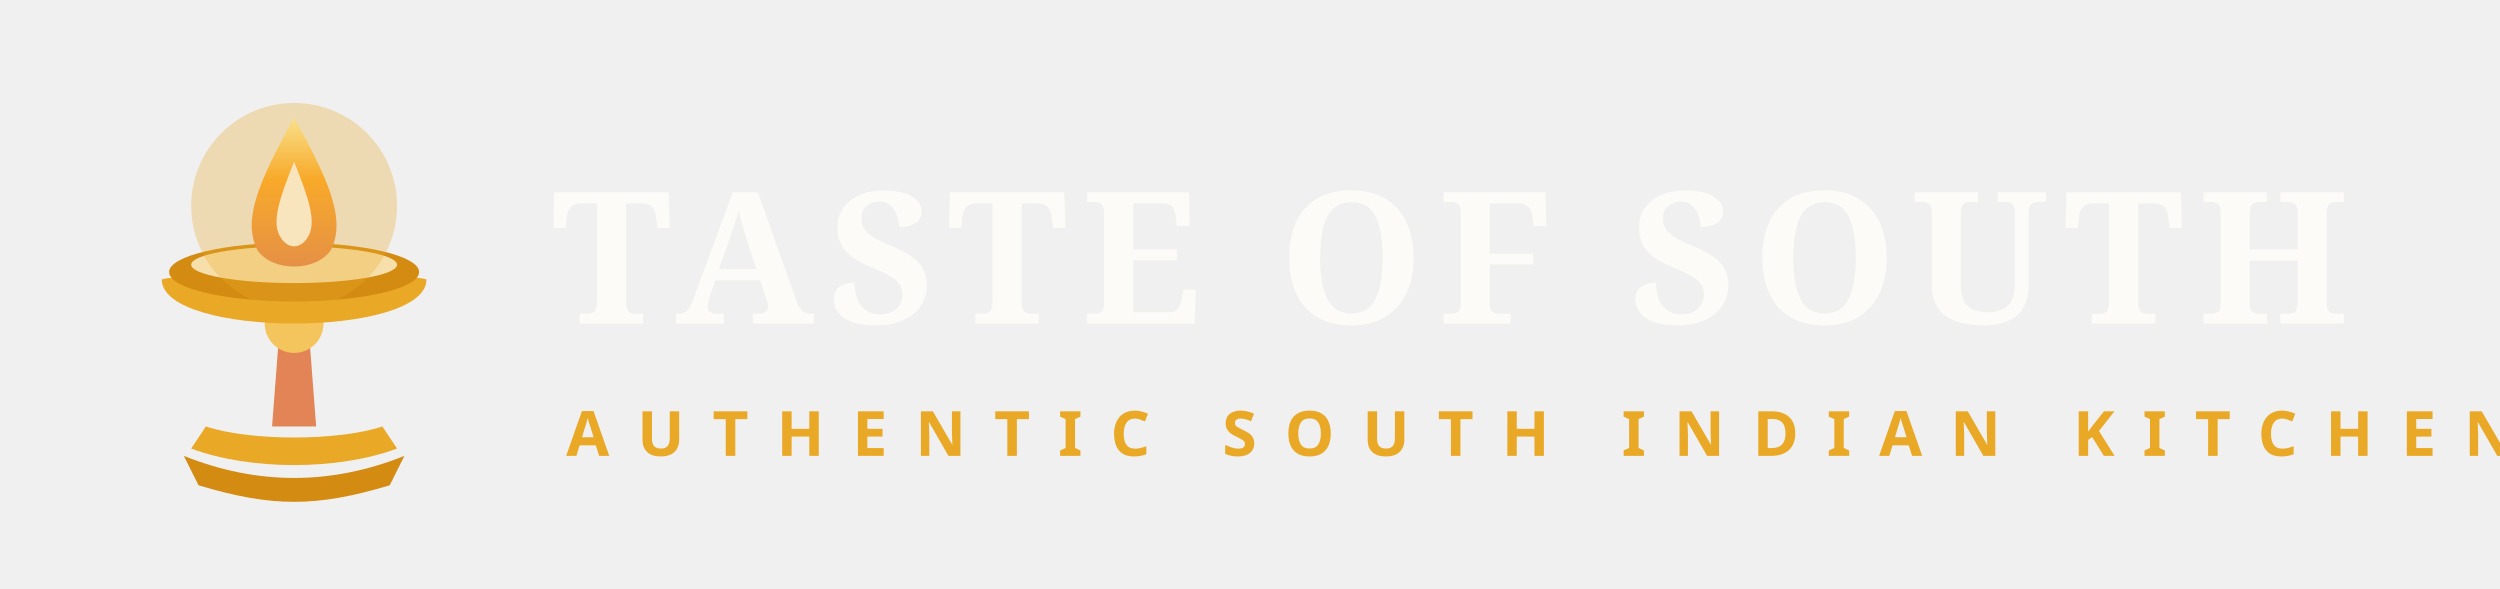
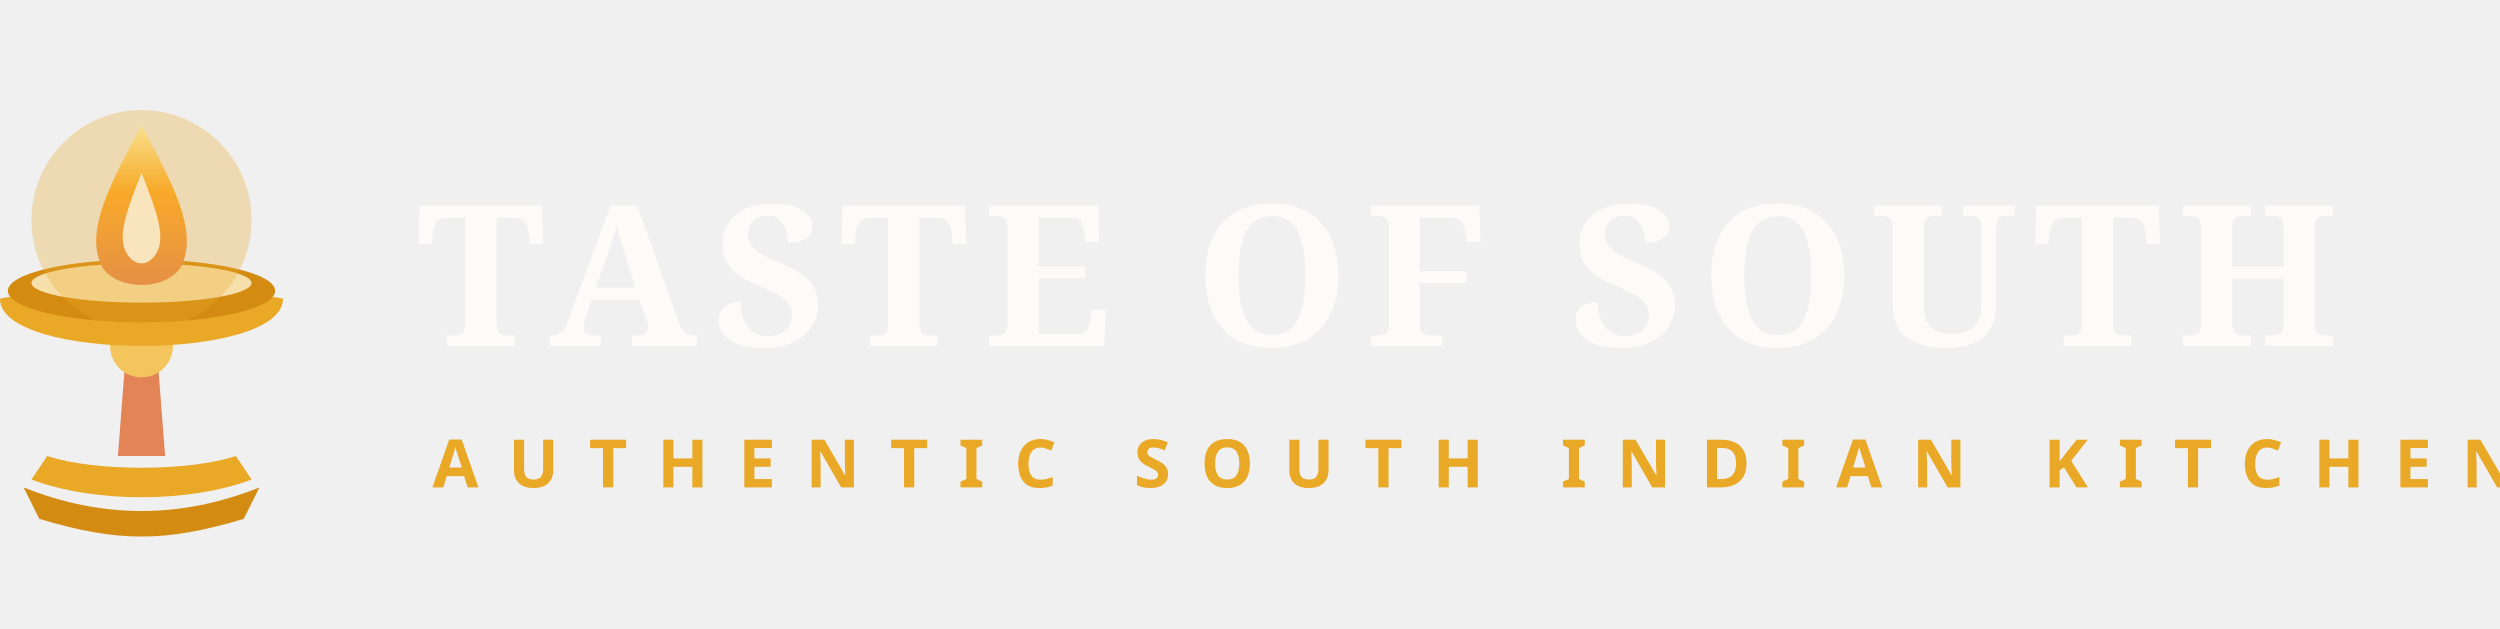
- <svg xmlns="http://www.w3.org/2000/svg" viewBox="0 0 340 80" fill="none">
+ <svg xmlns="http://www.w3.org/2000/svg" viewBox="22 0 318 80" fill="none">
  <g transform="translate(10, 10)">
    <path d="M15 52 C25 56 35 56 45 52 L43 56 C33 59 27 59 17 56 Z" fill="#D48B12" />
    <path d="M18 48 C24 50 36 50 42 48 L44 51 C36 54 24 54 16 51 Z" fill="#E9A825" />
    <path d="M28 35 L32 35 L33 48 L27 48 Z" fill="#E28456" />
    <circle cx="30" cy="34" r="4" fill="#F4C45D" />
    <path d="M12 28 C12 36 48 36 48 28 C45 27 15 27 12 28 Z" fill="#E9A825" />
    <ellipse cx="30" cy="27" rx="17" ry="4" fill="#D48B12" />
    <ellipse cx="30" cy="26" rx="14" ry="2.5" fill="#FFF4D0" opacity="0.8" />
    <path d="M30 6 C25 15 23 20 25 24 C27 27 33 27 35 24 C37 20 35 15 30 6 Z" fill="url(#flameGradDark)" />
    <path d="M30 12 C28 17 27 20 28 22 C29 24 31 24 32 22 C33 20 32 17 30 12 Z" fill="#FFFFFF" />
    <circle cx="30" cy="18" r="14" fill="#E9A825" opacity="0.3" />
  </g>
  <g transform="translate(75, 18)">
    <text x="0" y="26" font-family="'Cormorant Garamond', 'Playfair Display', Georgia, serif" font-size="25" font-weight="700" letter-spacing="2" fill="#FDFBF7">
      TASTE OF SOUTH
    </text>
    <text x="2" y="44" font-family="'Outfit', sans-serif" font-size="8.5" font-weight="600" letter-spacing="3.8" fill="#E9A825">
      AUTHENTIC SOUTH INDIAN KITCHEN
    </text>
  </g>
  <defs>
    <linearGradient id="flameGradDark" x1="30" y1="6" x2="30" y2="27" gradientUnits="userSpaceOnUse">
      <stop offset="0%" stop-color="#FFF8B6" />
      <stop offset="40%" stop-color="#FFAA2B" />
      <stop offset="100%" stop-color="#E28456" />
    </linearGradient>
  </defs>
</svg>
